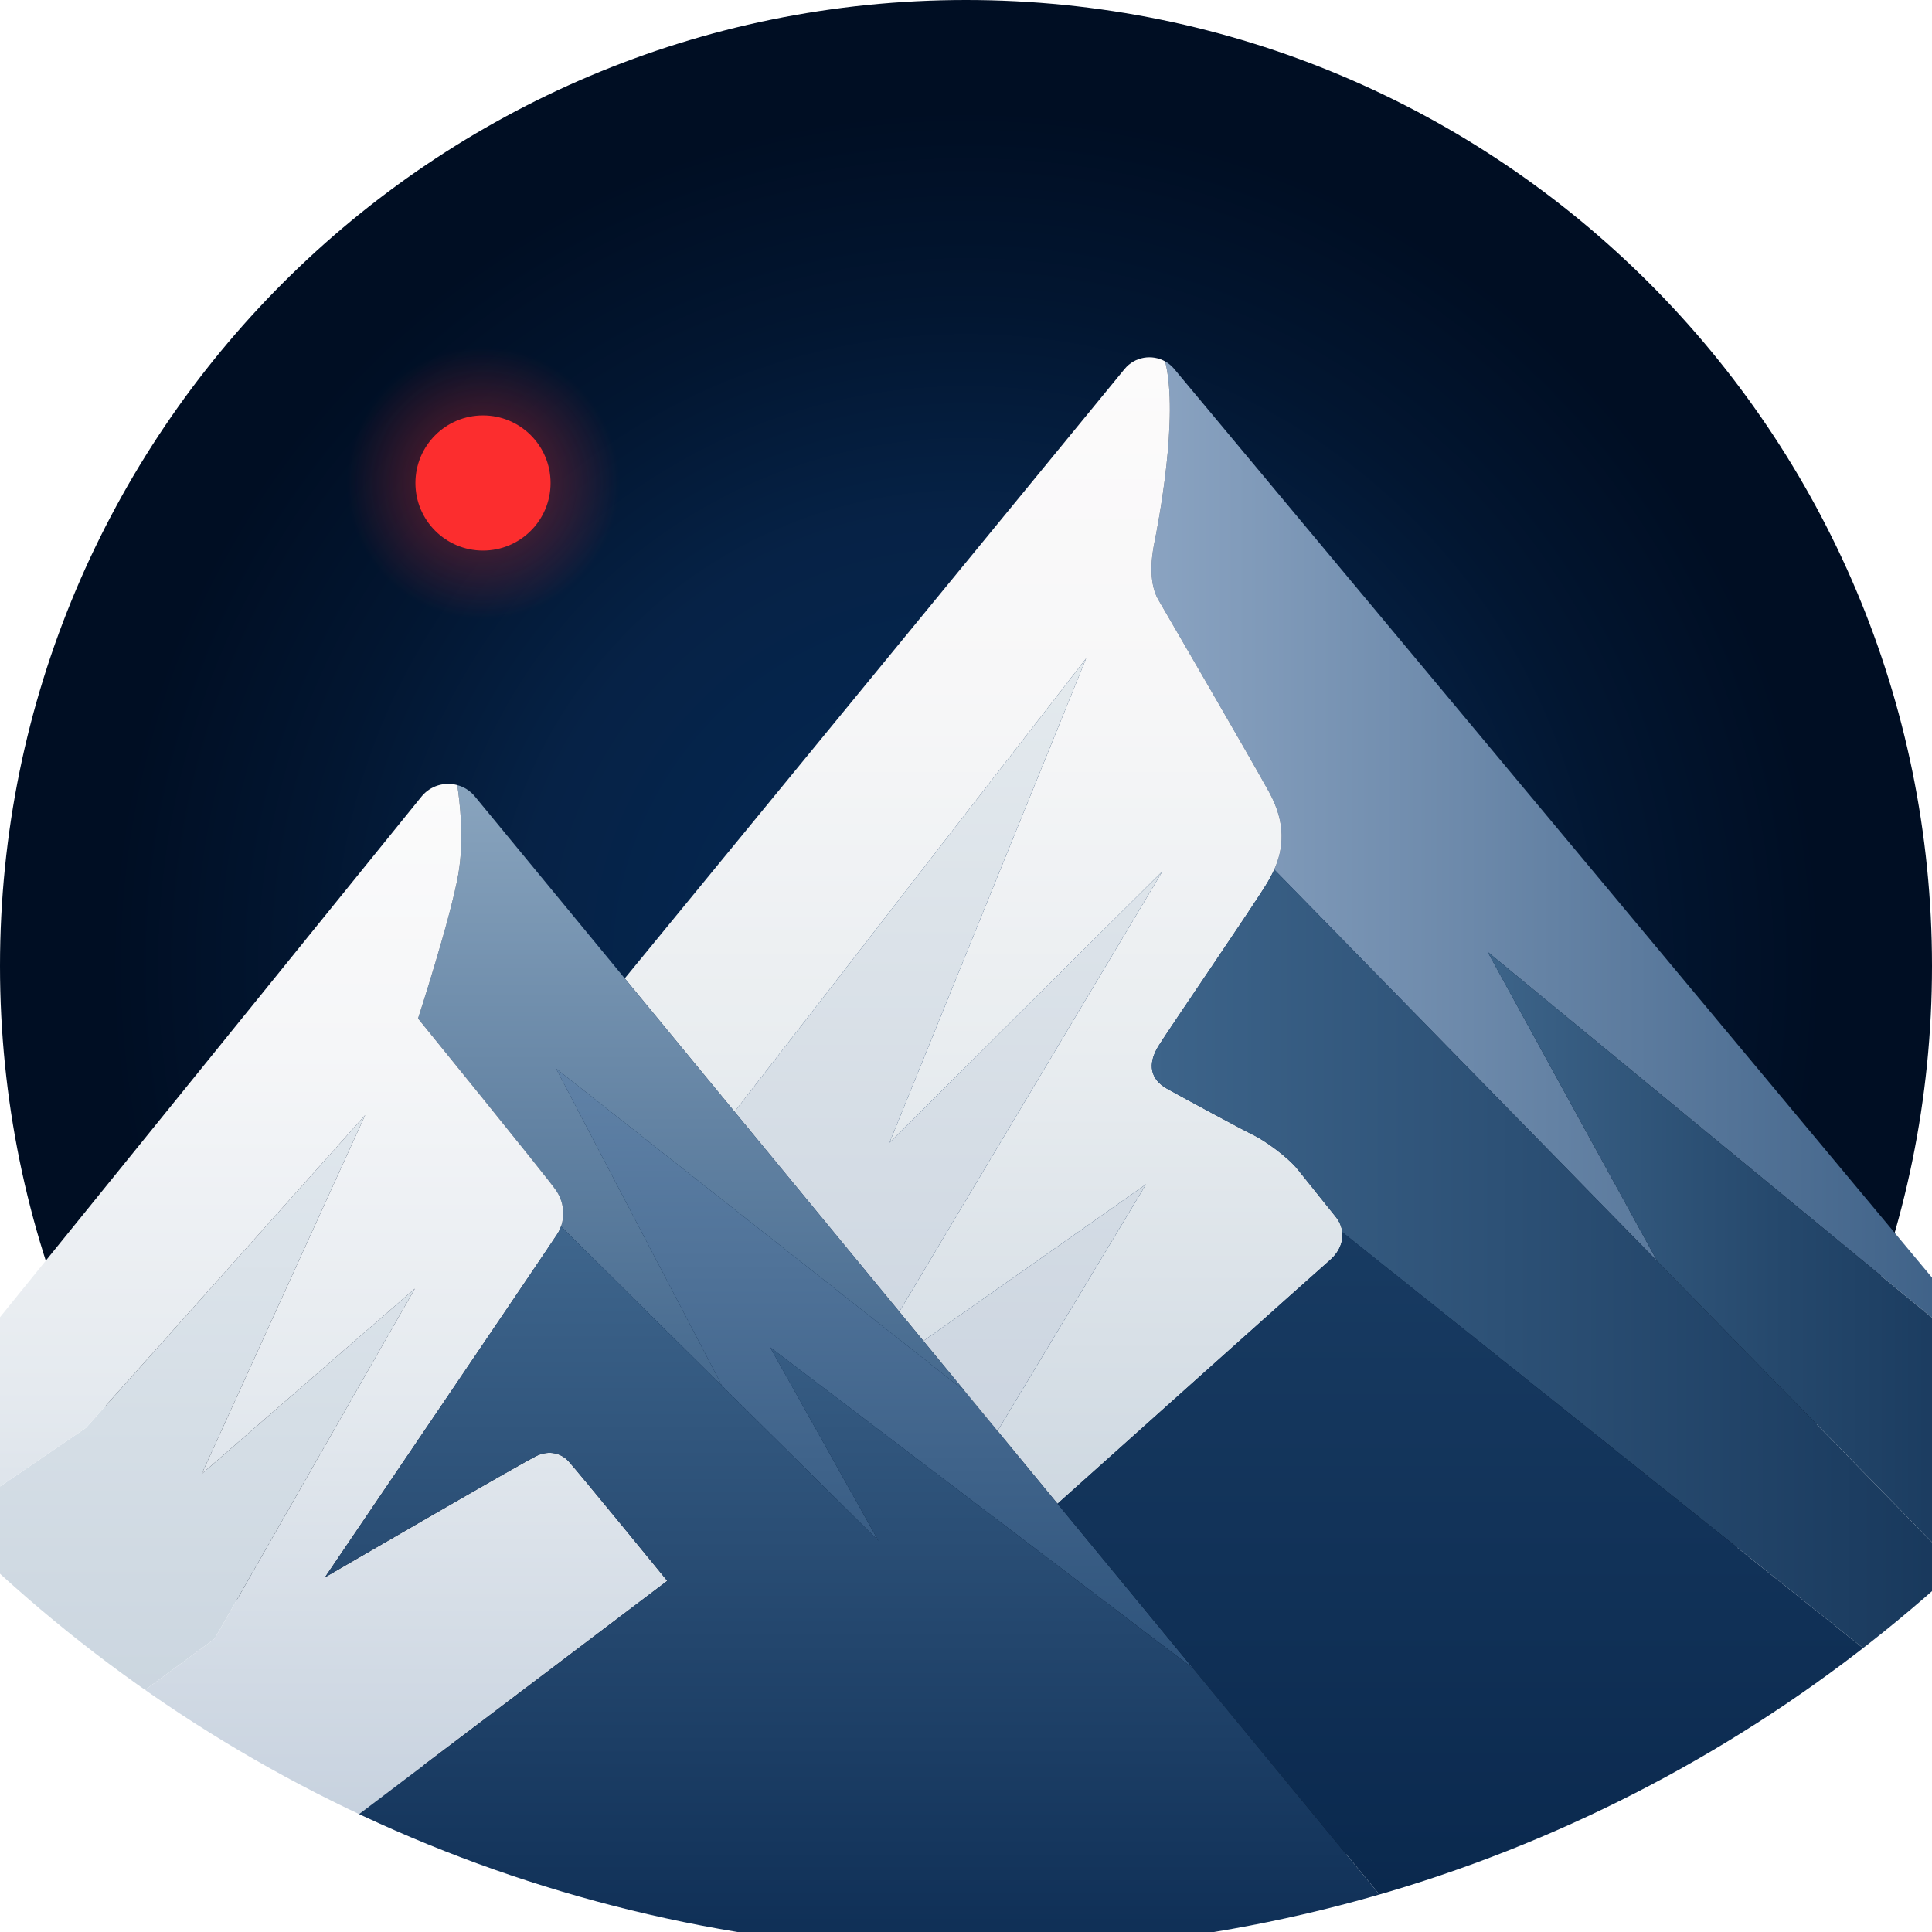
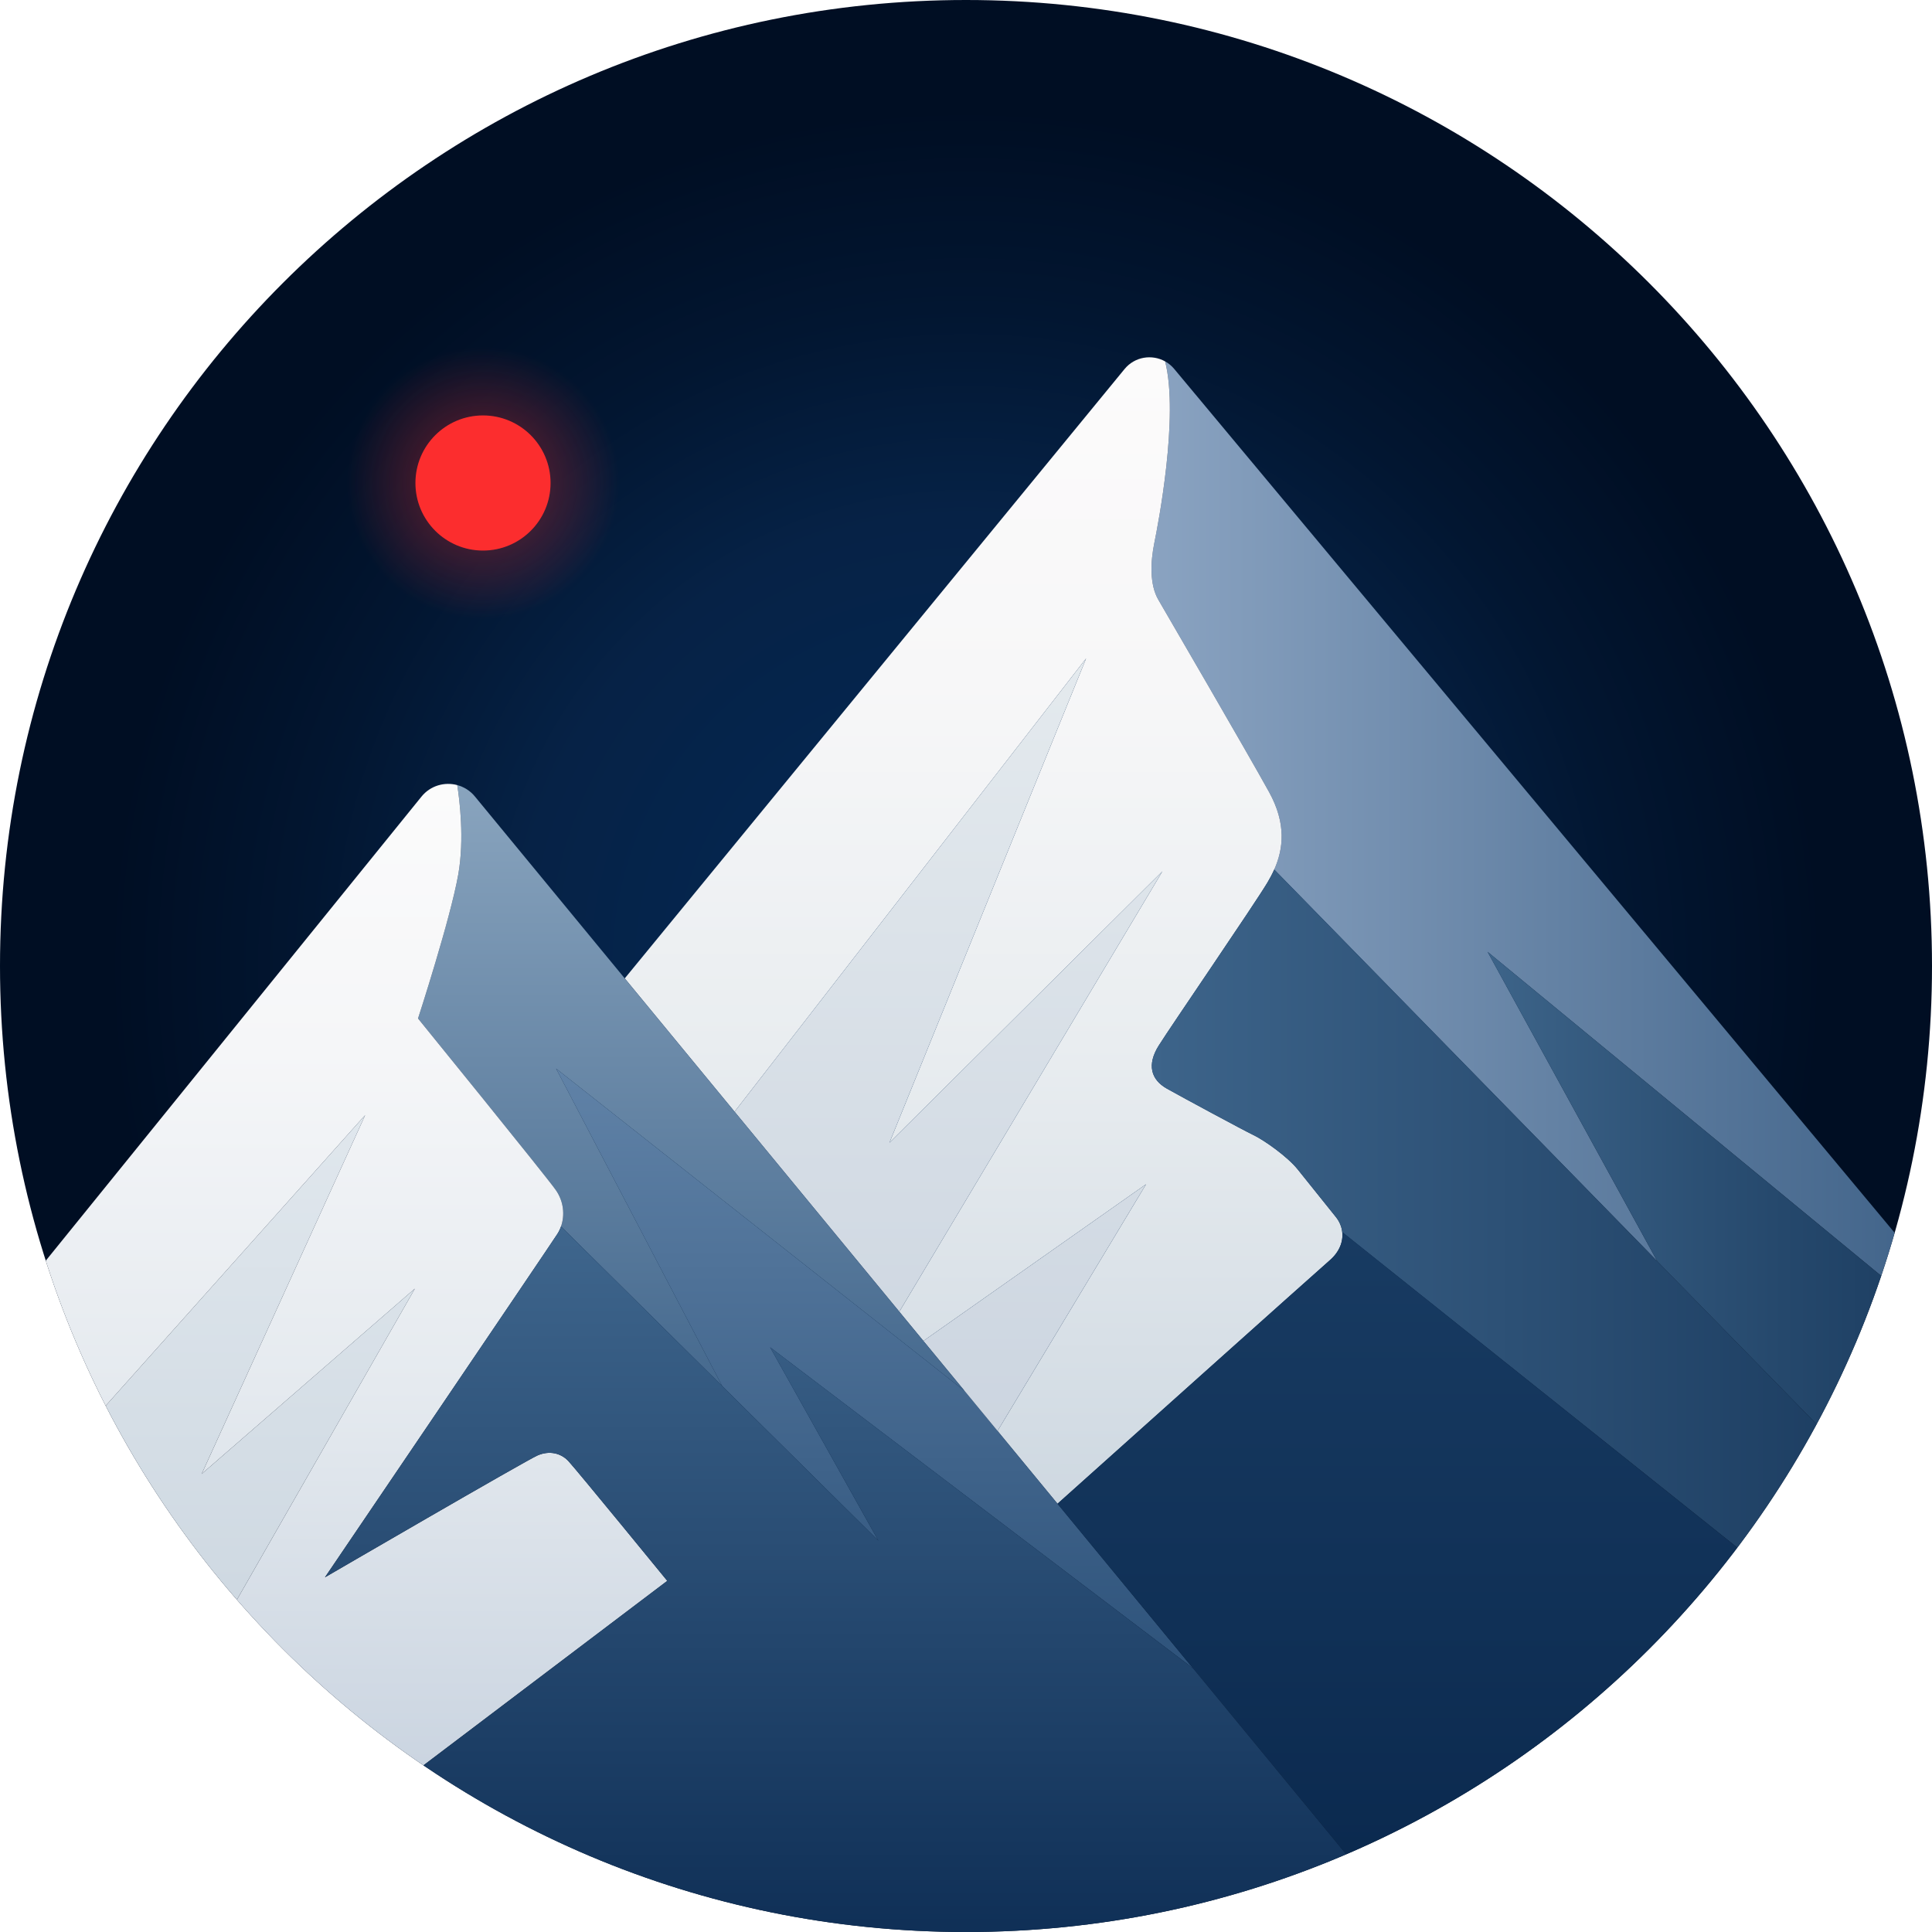
<svg xmlns="http://www.w3.org/2000/svg" id="Layer_1" width="816.481" height="816.481" version="1.1" viewBox="0 0 816.481 816.481">
  <defs>
    <style>
      .st0 {
        fill: url(#linear-gradient2);
      }

      .st1 {
        fill: url(#linear-gradient10);
      }

      .st3 {
        fill: url(#linear-gradient1);
      }

      .st4 {
        fill: url(#linear-gradient9);
      }

      .st5 {
        fill: url(#linear-gradient8);
      }

      .st6 {
        fill: url(#linear-gradient11);
      }

      .st9 {
        fill: url(#linear-gradient7);
      }

      .st10 {
        fill: url(#linear-gradient4);
      }

      .st11 {
        fill: url(#linear-gradient5);
      }

      .st12 {
        fill: url(#linear-gradient3);
      }

      .st13 {
        fill: url(#linear-gradient6);
      }

      .st14 {
        fill: url(#linear-gradient);
      }

      .st2 {
        fill: #fc2d2e;
      }

      .st7 {
        fill: url(#radial-gradient-red);
      }
    </style>
    <linearGradient id="linear-gradient" x1="457.756" y1="515.587" x2="707.739" y2="515.587" gradientUnits="userSpaceOnUse">
      <stop offset="0" stop-color="#8aa3c1" />
      <stop offset="1" stop-color="#365a81" />
    </linearGradient>
    <linearGradient id="linear-gradient1" x1="410.447" y1="690.331" x2="410.447" y2="367.332" gradientUnits="userSpaceOnUse">
      <stop offset="0" stop-color="#ced8e1" />
      <stop offset=".07" stop-color="#d3dce4" />
      <stop offset=".401" stop-color="#e9edf0" />
      <stop offset=".717" stop-color="#f7f7f8" />
      <stop offset="1" stop-color="#fcfbfb" />
    </linearGradient>
    <linearGradient id="linear-gradient2" x1="408.241" y1="816.481" x2="408.241" y2="0" gradientUnits="userSpaceOnUse">
      <stop offset="0" stop-color="#032957" />
      <stop offset=".466" stop-color="#062246" />
      <stop offset=".681" stop-color="#021631" />
      <stop offset=".888" stop-color="#000e23" />
    </linearGradient>
    <linearGradient id="linear-gradient3" x1="379.765" y1="567.722" x2="379.765" y2="736.772" gradientUnits="userSpaceOnUse">
      <stop offset="0" stop-color="#6082a7" />
      <stop offset="1" stop-color="#2e537b" />
    </linearGradient>
    <linearGradient id="linear-gradient4" x1="400.553" y1="669.819" x2="400.553" y2="452.167" gradientUnits="userSpaceOnUse">
      <stop offset="0" stop-color="#ccd5e0" />
      <stop offset="1" stop-color="#e4eaee" />
    </linearGradient>
    <linearGradient id="linear-gradient5" x1="328.102" y1="487.857" x2="328.102" y2="658.548" gradientUnits="userSpaceOnUse">
      <stop offset="0" stop-color="#89a4be" />
      <stop offset="1" stop-color="#45698e" />
    </linearGradient>
    <linearGradient id="linear-gradient6" x1="457.846" y1="651.953" x2="753.773" y2="651.953" gradientUnits="userSpaceOnUse">
      <stop offset="0" stop-color="#3d648a" />
      <stop offset="1" stop-color="#0c2a4d" />
    </linearGradient>
    <linearGradient id="linear-gradient7" x1="583.098" y1="816.481" x2="583.098" y2="613.806" gradientUnits="userSpaceOnUse">
      <stop offset="0" stop-color="#09274c" />
      <stop offset="1" stop-color="#183b62" />
    </linearGradient>
    <linearGradient id="linear-gradient8" x1="144.334" y1="800.157" x2="144.334" y2="580.833" gradientUnits="userSpaceOnUse">
      <stop offset="0" stop-color="#c4d0db" />
      <stop offset="1" stop-color="#e0e7ed" />
    </linearGradient>
    <linearGradient id="linear-gradient9" x1="552.444" y1="656.923" x2="781.296" y2="656.923" gradientUnits="userSpaceOnUse">
      <stop offset="0" stop-color="#3d6489" />
      <stop offset=".364" stop-color="#25486c" />
      <stop offset=".753" stop-color="#113054" />
      <stop offset=".994" stop-color="#0a284c" />
    </linearGradient>
    <linearGradient id="linear-gradient10" x1="184.224" y1="816.481" x2="184.224" y2="487.519" gradientUnits="userSpaceOnUse">
      <stop offset="0" stop-color="#bcc9d9" />
      <stop offset=".161" stop-color="#cbd5e1" />
      <stop offset=".483" stop-color="#e5eaef" />
      <stop offset=".772" stop-color="#f5f6f8" />
      <stop offset="1" stop-color="#fbfbfb" />
    </linearGradient>
    <linearGradient id="linear-gradient11" x1="359.262" y1="816.481" x2="359.262" y2="612.211" gradientUnits="userSpaceOnUse">
      <stop offset="0" stop-color="#0e2e55" />
      <stop offset="1" stop-color="#3f668d" />
    </linearGradient>
    <radialGradient id="radial-gradient-background" cx="408.241" cy="408.241" r="408.241" gradientUnits="userSpaceOnUse">
      <stop offset="0" stop-color="#032957" />
      <stop offset=".466" stop-color="#062246" />
      <stop offset=".681" stop-color="#021631" />
      <stop offset=".888" stop-color="#000e23" />
    </radialGradient>
    <radialGradient id="radial-gradient-red" cx="204.12" cy="204.12" fx="204.12" fy="204.12" r="57.667" gradientUnits="userSpaceOnUse">
      <stop offset="0" stop-color="#fc2d2e" stop-opacity=".45" />
      <stop offset="1" stop-color="#fc2d2e" stop-opacity="0" />
    </radialGradient>
    <clipPath id="circle-clip">
      <circle cx="408.241" cy="408.241" r="408.241" />
    </clipPath>
  </defs>
  <circle cx="408.241" cy="408.241" r="408.241" fill="url(#radial-gradient-background)" />
  <g>
    <circle class="st7" cx="204.12" cy="204.12" r="57.667" />
    <circle class="st2" cx="204.12" cy="204.12" r="28.556" />
  </g>
-   <g clip-path="url(#circle-clip)" transform="translate(-200, -400) scale(1.5, 1.5)">
-     <path class="st14" d="M458.556,419.611c-1.111,5.444-1.333,11.778,1.111,16s25.222,43.333,31.222,54.222c4.916,8.922,4.011,16.051,1.447,21.82l107.919,110.363-47.81-87.184,155.295,127.856-243.607-292.104c-.736-.882-1.6-1.576-2.536-2.1,3.95,15.544-2.051,46.278-3.041,51.125Z" />
-     <path class="st3" d="M511.5,613.806c-.168-1.537-.786-3.017-1.833-4.306-2.889-3.556-7.889-9.889-10.778-13.444-2.889-3.556-9.333-8.111-12.333-9.556s-19.889-10.556-24.444-13.111c-4.556-2.556-5.667-6.778-2.333-12.111,3.333-5.333,26.889-39.667,30.667-46,.682-1.144,1.326-2.352,1.891-3.624,2.564-5.769,3.469-12.898-1.447-21.82-6-10.889-28.778-50-31.222-54.222s-2.222-10.556-1.111-16c.989-4.848,6.991-35.581,3.041-51.125-3.698-2.071-8.557-1.354-11.437,2.157l-140.812,171.674,30.944,37.565,99.041-127.715-55.407,136.444,76.889-76.444-74.113,124.055,6.787,8.239,62.734-44.146-41.844,69.504,16.897,20.512c11.128-9.967,72.885-65.273,76.726-68.609,2.691-2.337,3.796-5.215,3.5-7.916Z" />
-     <path class="st12" d="M412.518,672.907l1.859-3.088-9.285-11.272-115.093-90.825,46.822,89.474v0l43.993,43.562-30.518-54.519,119.234,90.531-38.256-46.441c-1.105.99-1.719,1.539-1.719,1.539,0,0,.613-.549,1.719-1.539l-16.897-20.512-1.859,3.088Z" />
-     <path class="st10" d="M393.489,644.461l62.734-44.146-41.844,69.504-9.285-11.272-11.604-14.087ZM383.926,588.611l55.407-136.444-99.041,127.715,46.41,56.34,74.113-124.055-76.889,76.444Z" />
-     <path class="st11" d="M405.093,658.548l-11.604-14.087-6.787-8.239-46.41-56.34-30.944-37.565-42.237-51.275c-1.343-1.63-3.087-2.682-4.951-3.184.639,4.036,2.064,15.147.285,25.198-2.222,12.556-11.333,40.556-11.333,40.556,0,0,36.074,44.407,38.815,48.333,2.226,3.188,2.595,7.059,1.465,10.266l45.43,44.986v-0l-46.822-89.474,115.093,90.825Z" />
-     <path class="st13" d="M600.254,622.017l-107.919-110.363c-.565,1.272-1.209,2.48-1.891,3.624-3.778,6.333-27.333,40.667-30.667,46-3.333,5.333-2.222,9.556,2.333,12.111,4.556,2.556,21.444,11.667,24.444,13.111s9.444,6,12.333,9.556c2.889,3.556,7.889,9.889,10.778,13.444,1.048,1.289,1.665,2.769,1.833,4.306l223.422,178.445c6.594-3.986,12.887-8.416,18.851-13.239l-153.519-156.996Z" />
-     <path class="st9" d="M511.5,613.806c.296,2.701-.809,5.579-3.5,7.916-3.841,3.335-65.597,58.642-76.726,68.609l38.256,46.441,65.66,79.709h112.578c31.893,0,61.716-8.853,87.154-24.23l-223.422-178.445Z" />
-     <path class="st5" d="M250.222,629.722l-60.074,52.222,46.074-101.111-78.667,88.111-110.441,75.333-8.669,10.708c15.64,18.981,35.35,34.478,57.792,45.171l97.541-71.768,56.444-98.667Z" />
-     <path class="st4" d="M552.444,534.833l47.81,87.184,153.519,156.996c10.229-8.272,19.471-17.713,27.523-28.125l-73.556-88.2-155.295-127.856Z" />
-     <path class="st1" d="M293.444,678.278c-2.111-2.222-5.333-3-8.667-1.556-3.333,1.444-59.889,34.333-59.889,34.333,0,0,63.259-93.259,65.482-96.741.418-.654.759-1.361,1.021-2.104l-1.391-1.378,1.391,1.378c1.13-3.207.76-7.079-1.465-10.266-2.741-3.926-38.815-48.333-38.815-48.333,0,0,9.111-28,11.333-40.556,1.779-10.051.355-21.162-.285-25.198-3.552-.957-7.547.119-10.08,3.248l-204.965,253.173,110.441-75.333,78.667-88.111-46.074,101.111,60.074-52.222-56.444,98.667-97.541,71.768c21.959,10.462,46.532,16.325,72.476,16.325h14.62l138-104.426s-25.778-31.556-27.889-33.778Z" />
-     <path class="st6" d="M535.19,816.481l-65.66-79.709-119.234-90.531,30.518,54.519-43.993-43.562-45.43-44.986c-.261.742-.603,1.449-1.021,2.104-2.222,3.481-65.482,96.741-65.482,96.741,0,0,56.556-32.889,59.889-34.333,3.333-1.444,6.556-.667,8.667,1.556,2.111,2.222,27.889,33.778,27.889,33.778l-138,104.426h351.857Z" />
+   <g clip-path="url(#circle-clip)">
+     <g transform="translate(-200, -400) scale(1.5, 1.5)">
+       <path class="st14" d="M458.556,419.611c-1.111,5.444-1.333,11.778,1.111,16s25.222,43.333,31.222,54.222c4.916,8.922,4.011,16.051,1.447,21.82l107.919,110.363-47.81-87.184,155.295,127.856-243.607-292.104c-.736-.882-1.6-1.576-2.536-2.1,3.95,15.544-2.051,46.278-3.041,51.125Z" />
+       <path class="st3" d="M511.5,613.806c-.168-1.537-.786-3.017-1.833-4.306-2.889-3.556-7.889-9.889-10.778-13.444-2.889-3.556-9.333-8.111-12.333-9.556s-19.889-10.556-24.444-13.111c-4.556-2.556-5.667-6.778-2.333-12.111,3.333-5.333,26.889-39.667,30.667-46,.682-1.144,1.326-2.352,1.891-3.624,2.564-5.769,3.469-12.898-1.447-21.82-6-10.889-28.778-50-31.222-54.222s-2.222-10.556-1.111-16c.989-4.848,6.991-35.581,3.041-51.125-3.698-2.071-8.557-1.354-11.437,2.157l-140.812,171.674,30.944,37.565,99.041-127.715-55.407,136.444,76.889-76.444-74.113,124.055,6.787,8.239,62.734-44.146-41.844,69.504,16.897,20.512c11.128-9.967,72.885-65.273,76.726-68.609,2.691-2.337,3.796-5.215,3.5-7.916Z" />
+       <path class="st12" d="M412.518,672.907l1.859-3.088-9.285-11.272-115.093-90.825,46.822,89.474v0l43.993,43.562-30.518-54.519,119.234,90.531-38.256-46.441c-1.105.99-1.719,1.539-1.719,1.539,0,0,.613-.549,1.719-1.539l-16.897-20.512-1.859,3.088Z" />
+       <path class="st10" d="M393.489,644.461l62.734-44.146-41.844,69.504-9.285-11.272-11.604-14.087ZM383.926,588.611l55.407-136.444-99.041,127.715,46.41,56.34,74.113-124.055-76.889,76.444Z" />
+       <path class="st11" d="M405.093,658.548l-11.604-14.087-6.787-8.239-46.41-56.34-30.944-37.565-42.237-51.275c-1.343-1.63-3.087-2.682-4.951-3.184.639,4.036,2.064,15.147.285,25.198-2.222,12.556-11.333,40.556-11.333,40.556,0,0,36.074,44.407,38.815,48.333,2.226,3.188,2.595,7.059,1.465,10.266l45.43,44.986v-0l-46.822-89.474,115.093,90.825Z" />
+       <path class="st13" d="M600.254,622.017l-107.919-110.363c-.565,1.272-1.209,2.48-1.891,3.624-3.778,6.333-27.333,40.667-30.667,46-3.333,5.333-2.222,9.556,2.333,12.111,4.556,2.556,21.444,11.667,24.444,13.111s9.444,6,12.333,9.556c2.889,3.556,7.889,9.889,10.778,13.444,1.048,1.289,1.665,2.769,1.833,4.306l223.422,178.445c6.594-3.986,12.887-8.416,18.851-13.239l-153.519-156.996Z" />
+       <path class="st9" d="M511.5,613.806c.296,2.701-.809,5.579-3.5,7.916-3.841,3.335-65.597,58.642-76.726,68.609l38.256,46.441,65.66,79.709h112.578c31.893,0,61.716-8.853,87.154-24.23l-223.422-178.445Z" />
+       <path class="st5" d="M250.222,629.722l-60.074,52.222,46.074-101.111-78.667,88.111-110.441,75.333-8.669,10.708c15.64,18.981,35.35,34.478,57.792,45.171l97.541-71.768,56.444-98.667Z" />
+       <path class="st4" d="M552.444,534.833l47.81,87.184,153.519,156.996c10.229-8.272,19.471-17.713,27.523-28.125l-73.556-88.2-155.295-127.856Z" />
+       <path class="st1" d="M293.444,678.278c-2.111-2.222-5.333-3-8.667-1.556-3.333,1.444-59.889,34.333-59.889,34.333,0,0,63.259-93.259,65.482-96.741.418-.654.759-1.361,1.021-2.104l-1.391-1.378,1.391,1.378c1.13-3.207.76-7.079-1.465-10.266-2.741-3.926-38.815-48.333-38.815-48.333,0,0,9.111-28,11.333-40.556,1.779-10.051.355-21.162-.285-25.198-3.552-.957-7.547.119-10.08,3.248l-204.965,253.173,110.441-75.333,78.667-88.111-46.074,101.111,60.074-52.222-56.444,98.667-97.541,71.768c21.959,10.462,46.532,16.325,72.476,16.325h14.62l138-104.426s-25.778-31.556-27.889-33.778Z" />
+       <path class="st6" d="M535.19,816.481l-65.66-79.709-119.234-90.531,30.518,54.519-43.993-43.562-45.43-44.986c-.261.742-.603,1.449-1.021,2.104-2.222,3.481-65.482,96.741-65.482,96.741,0,0,56.556-32.889,59.889-34.333,3.333-1.444,6.556-.667,8.667,1.556,2.111,2.222,27.889,33.778,27.889,33.778l-138,104.426h351.857Z" />
+     </g>
  </g>
</svg>
